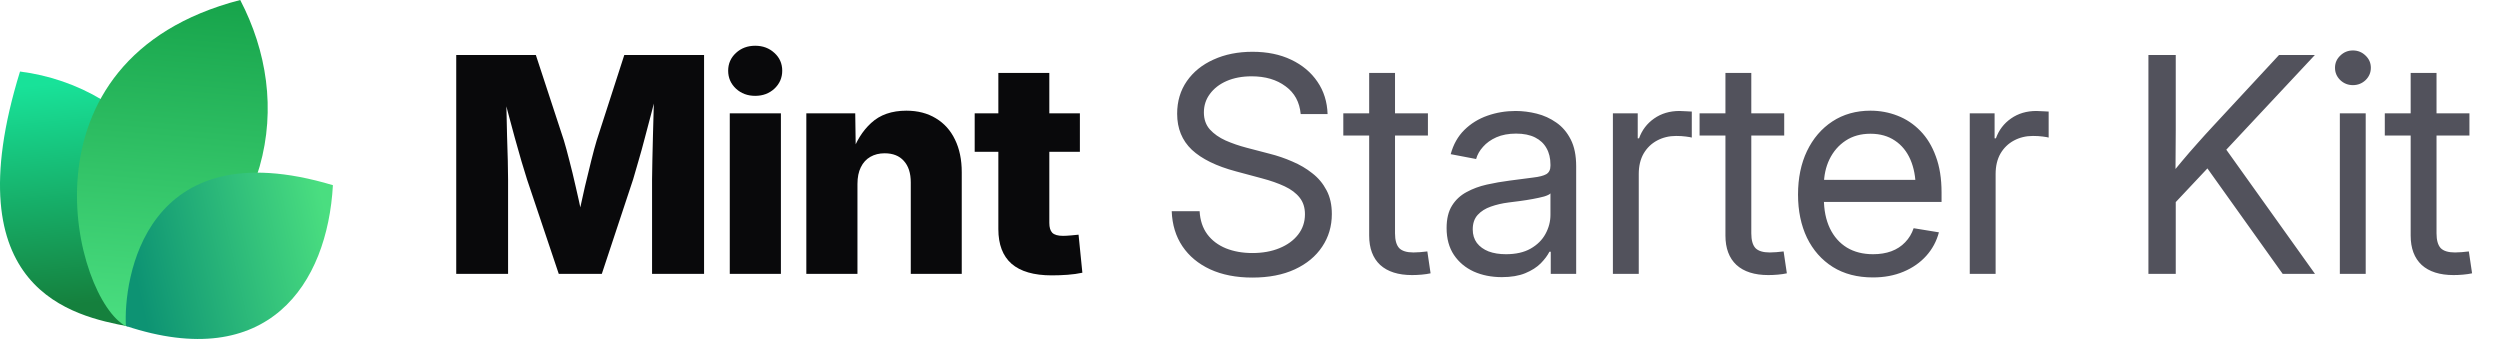
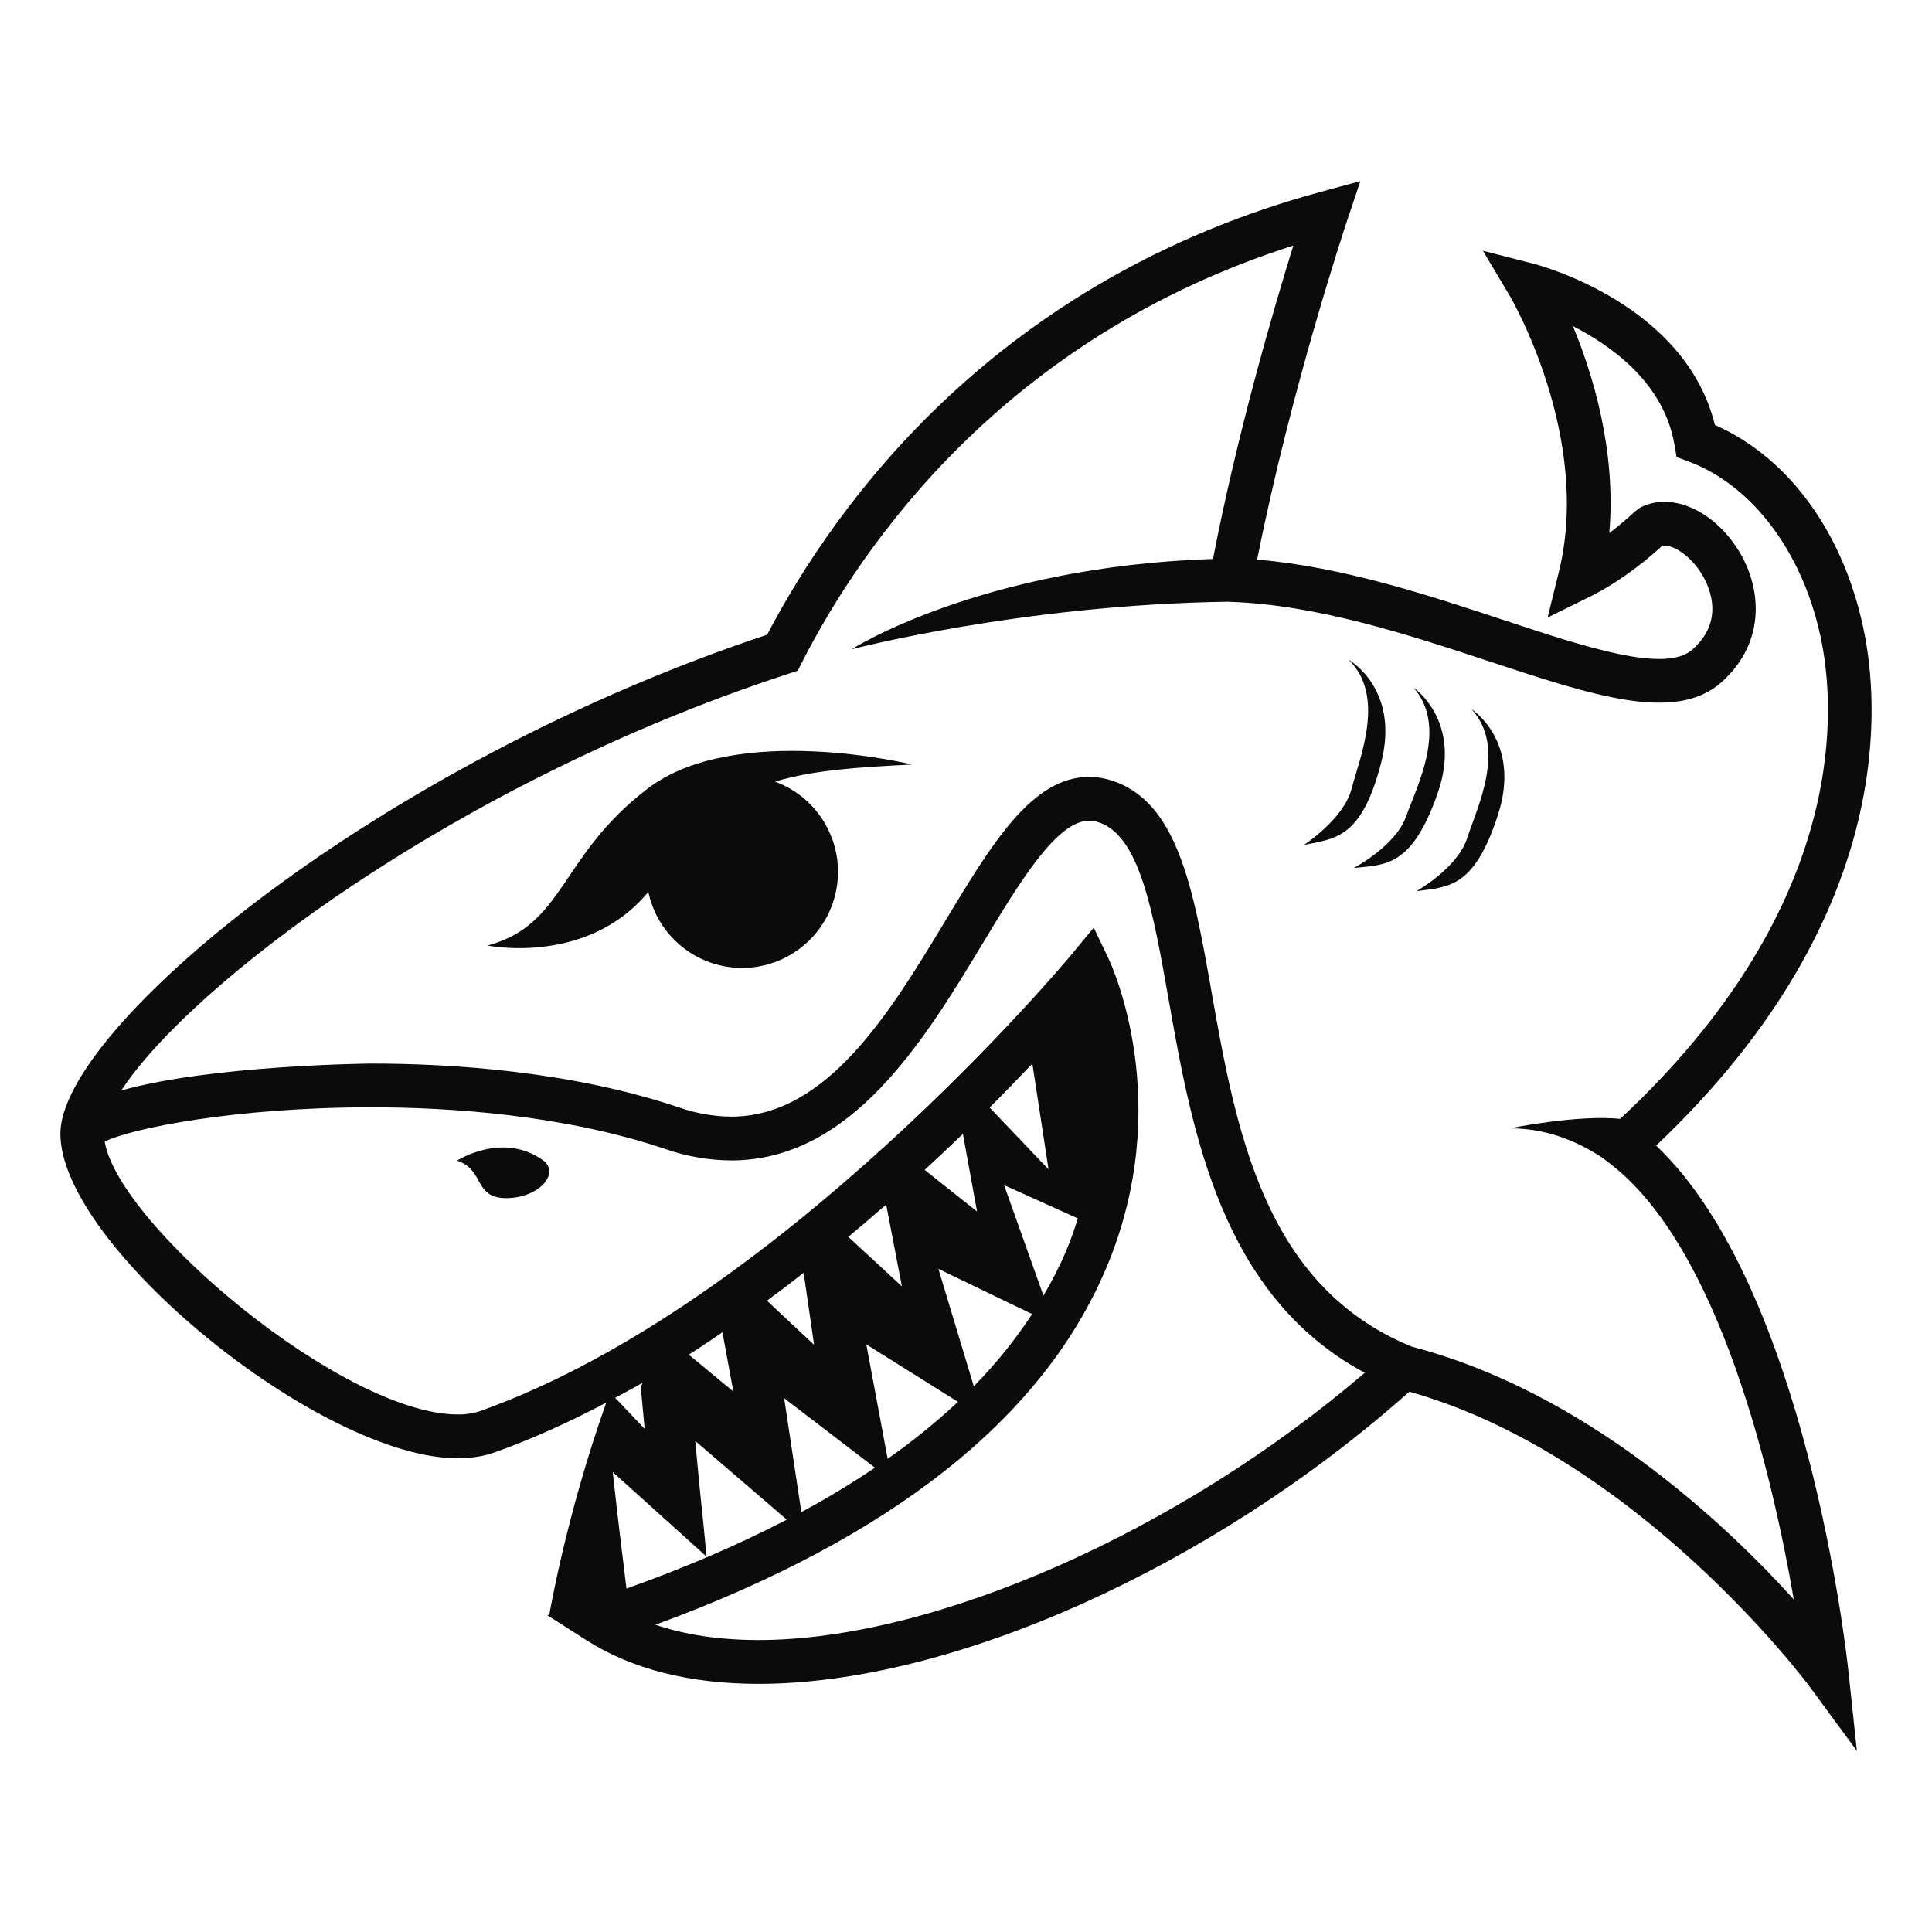
- <svg xmlns="http://www.w3.org/2000/svg" width="177" height="24" viewBox="0 0 177 24" fill="none">
-   <path d="M9.061 23.108C5.268 22.377 -3.391 20.627 1.417 5.064C9.634 6.099 16.973 14.064 9.061 23.108Z" fill="url(#paint0_linear_17557_2020)" />
-   <path d="M8.919 23.094C5.276 21.222 0.784 4.209 17.007 0C20.757 7.193 19.621 16.545 8.919 23.094Z" fill="url(#paint1_linear_17557_2020)" />
-   <path d="M8.914 23.079C8.735 19.882 10.159 9.085 23.57 13.111C23.181 20.123 18.984 26.418 8.914 23.079Z" fill="url(#paint2_linear_17557_2020)" />
-   <path d="M32.301 19.392V3.894H37.938L39.925 9.948C40.036 10.315 40.164 10.787 40.31 11.362C40.462 11.938 40.611 12.552 40.757 13.204C40.91 13.855 41.048 14.483 41.173 15.086C41.305 15.682 41.412 16.192 41.495 16.615H40.695C40.771 16.192 40.871 15.682 40.996 15.086C41.128 14.49 41.267 13.866 41.412 13.214C41.565 12.562 41.714 11.948 41.86 11.373C42.005 10.79 42.133 10.315 42.244 9.948L44.2 3.894H49.848V19.392H46.166V12.704C46.166 12.357 46.173 11.917 46.187 11.383C46.2 10.849 46.214 10.27 46.228 9.646C46.249 9.022 46.266 8.391 46.28 7.753C46.301 7.115 46.311 6.519 46.311 5.964H46.623C46.485 6.561 46.332 7.181 46.166 7.826C45.999 8.471 45.833 9.102 45.666 9.719C45.507 10.336 45.351 10.901 45.198 11.414C45.053 11.928 44.928 12.357 44.824 12.704L42.608 19.392H39.561L37.314 12.704C37.203 12.357 37.072 11.928 36.919 11.414C36.773 10.901 36.614 10.34 36.441 9.729C36.274 9.112 36.104 8.481 35.931 7.836C35.764 7.192 35.608 6.567 35.463 5.964H35.827C35.834 6.512 35.844 7.105 35.858 7.743C35.872 8.374 35.886 9.005 35.9 9.636C35.92 10.26 35.938 10.839 35.952 11.373C35.965 11.907 35.972 12.351 35.972 12.704V19.392H32.301ZM51.668 19.392V8.024H55.288V19.392H51.668ZM53.468 6.786C52.927 6.786 52.473 6.616 52.105 6.276C51.738 5.93 51.554 5.507 51.554 5.007C51.554 4.508 51.738 4.088 52.105 3.749C52.473 3.409 52.927 3.239 53.468 3.239C54.009 3.239 54.463 3.409 54.83 3.749C55.198 4.082 55.382 4.501 55.382 5.007C55.382 5.507 55.198 5.93 54.83 6.276C54.463 6.616 54.009 6.786 53.468 6.786ZM60.708 13.027V19.392H57.088V8.024H60.551L60.593 10.967H60.281C60.593 10.024 61.061 9.268 61.685 8.7C62.309 8.124 63.138 7.836 64.171 7.836C64.975 7.836 65.672 8.017 66.262 8.377C66.851 8.731 67.302 9.234 67.614 9.885C67.933 10.537 68.092 11.307 68.092 12.194V19.392H64.483V12.912C64.483 12.26 64.32 11.754 63.994 11.394C63.675 11.033 63.221 10.853 62.632 10.853C62.25 10.853 61.914 10.936 61.623 11.102C61.332 11.269 61.106 11.515 60.947 11.841C60.787 12.16 60.708 12.555 60.708 13.027ZM76.456 8.024V10.749H69.008V8.024H76.456ZM70.683 5.163H74.292V15.783C74.292 16.102 74.361 16.334 74.5 16.48C74.646 16.625 74.899 16.698 75.259 16.698C75.405 16.698 75.596 16.688 75.831 16.667C76.074 16.646 76.251 16.629 76.362 16.615L76.632 19.309C76.313 19.378 75.963 19.427 75.582 19.455C75.207 19.482 74.836 19.496 74.469 19.496C73.2 19.496 72.25 19.222 71.619 18.674C70.995 18.127 70.683 17.308 70.683 16.22V5.163Z" fill="#09090B" />
-   <path d="M88.667 19.652C87.523 19.652 86.528 19.458 85.682 19.07C84.843 18.681 84.188 18.137 83.716 17.437C83.245 16.736 82.992 15.908 82.957 14.951H84.933C84.968 15.596 85.148 16.14 85.474 16.584C85.8 17.021 86.24 17.354 86.795 17.582C87.35 17.804 87.974 17.915 88.667 17.915C89.388 17.915 90.026 17.801 90.581 17.572C91.143 17.343 91.583 17.024 91.902 16.615C92.228 16.199 92.391 15.717 92.391 15.169C92.391 14.698 92.266 14.306 92.017 13.994C91.767 13.675 91.413 13.408 90.956 13.193C90.498 12.978 89.954 12.787 89.323 12.621L87.502 12.132C86.123 11.765 85.082 11.255 84.382 10.603C83.689 9.944 83.342 9.095 83.342 8.055C83.342 7.174 83.571 6.404 84.028 5.746C84.486 5.087 85.117 4.577 85.921 4.217C86.726 3.849 87.645 3.666 88.678 3.666C89.718 3.666 90.63 3.853 91.413 4.227C92.204 4.602 92.824 5.122 93.275 5.787C93.726 6.446 93.965 7.209 93.993 8.076H92.089C92.013 7.23 91.656 6.574 91.018 6.11C90.387 5.638 89.586 5.403 88.615 5.403C87.95 5.403 87.36 5.513 86.847 5.735C86.341 5.957 85.946 6.262 85.661 6.651C85.377 7.032 85.235 7.469 85.235 7.961C85.235 8.447 85.377 8.849 85.661 9.168C85.946 9.48 86.317 9.74 86.774 9.948C87.232 10.149 87.724 10.319 88.251 10.457L89.884 10.884C90.439 11.023 90.977 11.206 91.496 11.435C92.023 11.657 92.495 11.934 92.911 12.267C93.334 12.593 93.67 12.995 93.92 13.474C94.17 13.945 94.294 14.504 94.294 15.149C94.294 16.015 94.066 16.788 93.608 17.468C93.157 18.148 92.512 18.681 91.673 19.07C90.834 19.458 89.832 19.652 88.667 19.652ZM101.097 8.024V9.594H95.106V8.024H101.097ZM96.937 5.163H98.767V16.521C98.767 17 98.865 17.347 99.059 17.562C99.26 17.77 99.6 17.874 100.078 17.874C100.21 17.874 100.366 17.867 100.546 17.853C100.733 17.832 100.903 17.815 101.056 17.801L101.285 19.351C101.097 19.392 100.886 19.423 100.65 19.444C100.414 19.465 100.189 19.475 99.974 19.475C98.996 19.475 98.244 19.236 97.717 18.758C97.197 18.272 96.937 17.579 96.937 16.677V5.163ZM106.33 19.621C105.595 19.621 104.932 19.489 104.343 19.226C103.754 18.955 103.285 18.564 102.939 18.05C102.592 17.53 102.419 16.896 102.419 16.147C102.419 15.495 102.547 14.965 102.804 14.556C103.06 14.146 103.403 13.828 103.833 13.599C104.263 13.363 104.742 13.186 105.269 13.068C105.796 12.95 106.333 12.857 106.881 12.787C107.574 12.69 108.132 12.617 108.555 12.569C108.978 12.52 109.287 12.441 109.481 12.33C109.675 12.212 109.772 12.014 109.772 11.737V11.654C109.772 11.203 109.679 10.815 109.492 10.489C109.311 10.163 109.041 9.91 108.68 9.729C108.32 9.549 107.872 9.459 107.338 9.459C106.805 9.459 106.34 9.546 105.945 9.719C105.556 9.892 105.241 10.118 104.998 10.395C104.755 10.665 104.593 10.953 104.509 11.258L102.71 10.915C102.897 10.222 103.22 9.65 103.677 9.199C104.135 8.748 104.679 8.412 105.31 8.19C105.941 7.968 106.607 7.857 107.307 7.857C107.8 7.857 108.295 7.92 108.795 8.044C109.301 8.169 109.765 8.381 110.188 8.679C110.611 8.97 110.951 9.369 111.208 9.875C111.464 10.374 111.593 11.005 111.593 11.768V19.392H109.793V17.822H109.7C109.568 18.085 109.363 18.359 109.086 18.643C108.809 18.921 108.444 19.153 107.994 19.34C107.543 19.527 106.988 19.621 106.33 19.621ZM106.621 17.998C107.321 17.998 107.904 17.867 108.368 17.603C108.84 17.333 109.19 16.986 109.419 16.563C109.654 16.133 109.772 15.682 109.772 15.211V13.692C109.703 13.769 109.554 13.841 109.325 13.911C109.096 13.973 108.829 14.032 108.524 14.088C108.226 14.143 107.921 14.192 107.609 14.233C107.304 14.275 107.033 14.309 106.798 14.337C106.354 14.393 105.938 14.49 105.549 14.628C105.168 14.76 104.86 14.954 104.624 15.211C104.388 15.467 104.27 15.811 104.27 16.241C104.27 16.615 104.367 16.934 104.561 17.198C104.762 17.461 105.04 17.662 105.393 17.801C105.747 17.933 106.156 17.998 106.621 17.998ZM114.193 19.392V8.024H115.951V9.792H116.045C116.253 9.209 116.61 8.741 117.116 8.388C117.622 8.034 118.219 7.857 118.905 7.857C119.058 7.857 119.217 7.864 119.384 7.878C119.55 7.885 119.682 7.892 119.779 7.899V9.74C119.716 9.719 119.578 9.695 119.363 9.667C119.155 9.639 118.922 9.625 118.666 9.625C118.174 9.625 117.726 9.733 117.324 9.948C116.922 10.163 116.603 10.471 116.367 10.874C116.138 11.276 116.024 11.758 116.024 12.319V19.392H114.193ZM126.322 8.024V9.594H120.33V8.024H126.322ZM122.161 5.163H123.992V16.521C123.992 17 124.089 17.347 124.283 17.562C124.484 17.77 124.824 17.874 125.302 17.874C125.434 17.874 125.59 17.867 125.77 17.853C125.958 17.832 126.127 17.815 126.28 17.801L126.509 19.351C126.322 19.392 126.11 19.423 125.874 19.444C125.639 19.465 125.413 19.475 125.198 19.475C124.221 19.475 123.468 19.236 122.941 18.758C122.421 18.272 122.161 17.579 122.161 16.677V5.163ZM132.604 19.642C131.502 19.642 130.555 19.396 129.765 18.903C128.974 18.404 128.364 17.714 127.934 16.834C127.511 15.946 127.3 14.927 127.3 13.775C127.3 12.611 127.511 11.584 127.934 10.697C128.364 9.802 128.964 9.102 129.734 8.596C130.51 8.089 131.408 7.836 132.428 7.836C133.1 7.836 133.738 7.954 134.341 8.19C134.952 8.426 135.489 8.783 135.954 9.261C136.425 9.74 136.793 10.343 137.056 11.071C137.327 11.792 137.462 12.645 137.462 13.63V14.296H128.433V12.735H136.463L135.631 13.297C135.631 12.541 135.506 11.876 135.257 11.3C135.007 10.725 134.643 10.277 134.165 9.958C133.686 9.632 133.107 9.469 132.428 9.469C131.748 9.469 131.162 9.632 130.67 9.958C130.177 10.284 129.796 10.725 129.526 11.279C129.262 11.827 129.13 12.441 129.13 13.12V14.046C129.13 14.864 129.273 15.572 129.557 16.168C129.841 16.757 130.243 17.211 130.763 17.53C131.283 17.842 131.901 17.998 132.615 17.998C133.093 17.998 133.523 17.929 133.905 17.79C134.293 17.645 134.619 17.433 134.882 17.156C135.153 16.879 135.354 16.546 135.486 16.157L137.275 16.449C137.108 17.08 136.81 17.634 136.38 18.113C135.95 18.591 135.413 18.966 134.768 19.236C134.123 19.507 133.402 19.642 132.604 19.642ZM139.459 19.392V8.024H141.217V9.792H141.311C141.519 9.209 141.876 8.741 142.382 8.388C142.888 8.034 143.485 7.857 144.171 7.857C144.324 7.857 144.483 7.864 144.649 7.878C144.816 7.885 144.948 7.892 145.045 7.899V9.74C144.982 9.719 144.844 9.695 144.629 9.667C144.421 9.639 144.188 9.625 143.932 9.625C143.439 9.625 142.992 9.733 142.59 9.948C142.188 10.163 141.869 10.471 141.633 10.874C141.404 11.276 141.29 11.758 141.29 12.319V19.392H139.459ZM153.429 14.961V12.715C153.783 12.257 154.136 11.82 154.49 11.404C154.844 10.981 155.204 10.565 155.572 10.156C155.939 9.74 156.314 9.327 156.695 8.918L161.355 3.894H163.893L157.277 10.967H157.184L153.429 14.961ZM152.108 19.392V3.894H154.043V9.241L154.022 12.559L154.043 13.505V19.392H152.108ZM161.615 19.392L155.967 11.477L157.173 9.969L163.903 19.392H161.615ZM165.661 19.392V8.024H167.492V19.392H165.661ZM166.587 6.027C166.24 6.027 165.942 5.909 165.692 5.673C165.443 5.43 165.318 5.139 165.318 4.799C165.318 4.459 165.443 4.172 165.692 3.936C165.942 3.693 166.24 3.572 166.587 3.572C166.934 3.572 167.232 3.693 167.482 3.936C167.731 4.172 167.856 4.459 167.856 4.799C167.856 5.139 167.731 5.43 167.482 5.673C167.232 5.909 166.934 6.027 166.587 6.027ZM174.836 8.024V9.594H168.844V8.024H174.836ZM170.675 5.163H172.506V16.521C172.506 17 172.603 17.347 172.797 17.562C172.998 17.77 173.338 17.874 173.816 17.874C173.948 17.874 174.104 17.867 174.284 17.853C174.472 17.832 174.641 17.815 174.794 17.801L175.023 19.351C174.836 19.392 174.624 19.423 174.388 19.444C174.153 19.465 173.927 19.475 173.712 19.475C172.735 19.475 171.982 19.236 171.455 18.758C170.935 18.272 170.675 17.579 170.675 16.677V5.163Z" fill="#52525C" />
-   <defs>
-     <linearGradient id="paint0_linear_17557_2020" x1="3.776" y1="5.916" x2="5.232" y2="21.559" gradientUnits="userSpaceOnUse">
-       <stop stop-color="#18E299" />
-       <stop offset="1" stop-color="#15803D" />
-     </linearGradient>
-     <linearGradient id="paint1_linear_17557_2020" x1="12.171" y1="-0.718" x2="10.19" y2="22.983" gradientUnits="userSpaceOnUse">
-       <stop stop-color="#16A34A" />
-       <stop offset="1" stop-color="#4ADE80" />
-     </linearGradient>
-     <linearGradient id="paint2_linear_17557_2020" x1="23.133" y1="15.353" x2="9.338" y2="18.52" gradientUnits="userSpaceOnUse">
-       <stop stop-color="#4ADE80" />
-       <stop offset="1" stop-color="#0D9373" />
-     </linearGradient>
-   </defs>
+ <svg xmlns="http://www.w3.org/2000/svg" width="800px" height="800px" viewBox="0 0 64 64" aria-hidden="true" role="img" class="iconify iconify--emojione-monotone" preserveAspectRatio="xMidYMid meet">
+   <path d="M54.861 37.949c7.727-7.318 7.423-14.215 6.916-16.887c-.627-3.305-2.471-5.883-4.969-6.984c-.98-3.998-5.776-5.279-5.986-5.336l-1.699-.436l.9 1.512c.026.047 2.719 4.648 1.616 9.127l-.372 1.51l1.391-.684c1.132-.559 2.089-1.396 2.404-1.691c.291-.063.852.252 1.248.838c.236.35.918 1.568-.246 2.598c-.896.795-3.502-.066-6.26-.979c-2.507-.828-5.318-1.758-8.159-2c1.118-5.662 2.968-11.193 2.987-11.252L45.064 6l-1.304.354C33.012 9.262 27.688 16.678 25.413 21.025C12.463 25.326 2 34.068 2 37.555c0 3.717 8.61 10.752 13.161 10.752c.45 0 .864-.066 1.231-.197c1.249-.443 2.482-1.01 3.691-1.646c-1.313 3.695-1.869 6.92-1.886 7.025l-.062.02l1.287.822c1.505.961 3.426 1.449 5.71 1.449h.001c6.426-.002 15.037-3.881 21.553-9.678c7.561 2.127 13.187 9.67 13.243 9.746L61.512 58l-.283-2.66c-.057-.535-1.4-12.68-6.368-17.391M20.298 48.764l3.109 2.801l-.095-.973c-.133-1.236-.281-2.859-.281-2.859l3.033 2.607c-1.589.826-3.359 1.588-5.311 2.283c-.073-.586-.313-2.531-.455-3.859m1.058-1.43l-.979-1.031c.306-.164.612-.324.914-.5c-.021.049-.045.102-.065.152l.13 1.379m1.461-2.459c.377-.24.747-.49 1.115-.74l.36 1.959l-1.475-1.219m9.966-8.186c.52-.521.988-1.006 1.415-1.455l.536 3.502l-1.951-2.047m2.922 3.672a11.4 11.4 0 0 1-.406 1.119c-.209.492-.459.971-.733 1.441l-1.304-3.662l2.443 1.102m-1.514 3.17a15.68 15.68 0 0 1-1.933 2.391l-1.172-3.889l3.105 1.498m-3.561-4.777c.44-.404.866-.805 1.267-1.193l.469 2.572l-1.736-1.379m1.104 7.684a21.289 21.289 0 0 1-2.329 1.887l-.708-3.791l3.037 1.904m-3.632-5.465c.43-.357.848-.717 1.254-1.072l.52 2.711l-1.774-1.639m.881 7.646a28.423 28.423 0 0 1-2.437 1.471l-.57-3.773l3.007 2.302m-3.576-5.531a50.28 50.28 0 0 0 1.215-.924l.346 2.385l-1.561-1.461m-.274 11.24c-1.287 0-2.432-.17-3.422-.506c7.805-2.863 12.822-6.828 14.928-11.801c2.319-5.475.173-10.078.08-10.271l-.488-1.02l-.719.871c-.096.115-9.653 11.602-19.603 15.141a2.227 2.227 0 0 1-.749.113c-3.782 0-11.224-6.256-11.693-9.039c.879-.436 4.326-1.135 8.833-1.135c2.574 0 6.354.24 9.743 1.383a6.777 6.777 0 0 0 2.176.377c3.997 0 6.407-3.994 8.344-7.205c1.201-1.99 2.443-4.049 3.515-4.049c.088 0 .174.012.266.037c1.398.398 1.846 2.928 2.363 5.857c.781 4.412 1.74 9.834 6.502 12.395c-6.126 5.247-14.242 8.85-20.076 8.852m21.639-9.717c-4.911-2.002-5.832-7.197-6.643-11.783c-.603-3.41-1.124-6.354-3.393-6.998a2.37 2.37 0 0 0-.659-.094c-1.887 0-3.214 2.201-4.75 4.748c-1.841 3.051-3.926 6.506-7.108 6.506a5.413 5.413 0 0 1-1.715-.301c-3.576-1.205-7.522-1.457-10.204-1.457c-.074 0-5.302.051-8.281.891c2.265-3.482 11.058-10.203 22.122-13.811l.284-.092l.136-.268c1.998-3.918 6.72-10.766 16.283-13.818c-.637 2.047-1.854 6.199-2.662 10.383c-7.675.246-11.974 2.99-11.972 2.992c0 0 5.634-1.479 12.466-1.576l.08.004c2.918.102 5.936 1.1 8.598 1.979c3.436 1.135 6.147 2.031 7.666.689c1.527-1.352 1.345-3.236.485-4.504c-.85-1.254-2.183-1.797-3.167-1.289l-.174.127c-.006.004-.345.334-.854.719c.234-2.719-.541-5.252-1.205-6.854c1.322.674 3.016 1.908 3.363 3.924l.07.412l.391.145c2.178.811 3.875 3.129 4.428 6.049c.466 2.453.706 8.84-6.686 15.729c-1.436-.143-3.658.314-3.658.314c1.146 0 2.168.375 3.089.99l.231.178c3.648 2.797 5.4 10.438 6.089 14.438c-2.332-2.577-6.922-6.874-12.65-8.372" fill="#0b0b0b" />
+   <path d="M21.444 26.131c-2.916 2.234-2.727 4.498-5.293 5.191c0 0 3.303.678 5.326-1.777a3.177 3.177 0 0 0 3.103 2.52a3.184 3.184 0 0 0 1.093-6.173c1.316-.396 2.821-.477 4.54-.566c-.001-.002-5.851-1.431-8.769.805" fill="#0b0b0b" />
+   <path d="M44.67 21.852c1.244 1.195.372 3.248.105 4.273c-.262 1.012-1.58 1.863-1.58 1.863c1.037-.207 1.908-.215 2.553-2.703c.645-2.482-1.078-3.433-1.078-3.433" fill="#0b0b0b" />
+   <path d="M46.83 22.783c1.139 1.309.101 3.271-.25 4.26c-.348.986-1.734 1.709-1.734 1.709c1.051-.107 1.918-.031 2.769-2.447c.856-2.412-.785-3.522-.785-3.522" fill="#0b0b0b" />
+   <path d="M48.746 23.492c1.174 1.277.18 3.271-.143 4.27c-.32.996-1.682 1.758-1.682 1.758c1.043-.137 1.915-.088 2.701-2.527c.79-2.438-.876-3.501-.876-3.501" fill="#0b0b0b" />
+   <path d="M15.142 38.447c.924.309.542 1.242 1.626 1.242c1.086 0 1.806-.83 1.215-1.256c-1.338-.958-2.841.014-2.841.014" fill="#0b0b0b" />
</svg>
